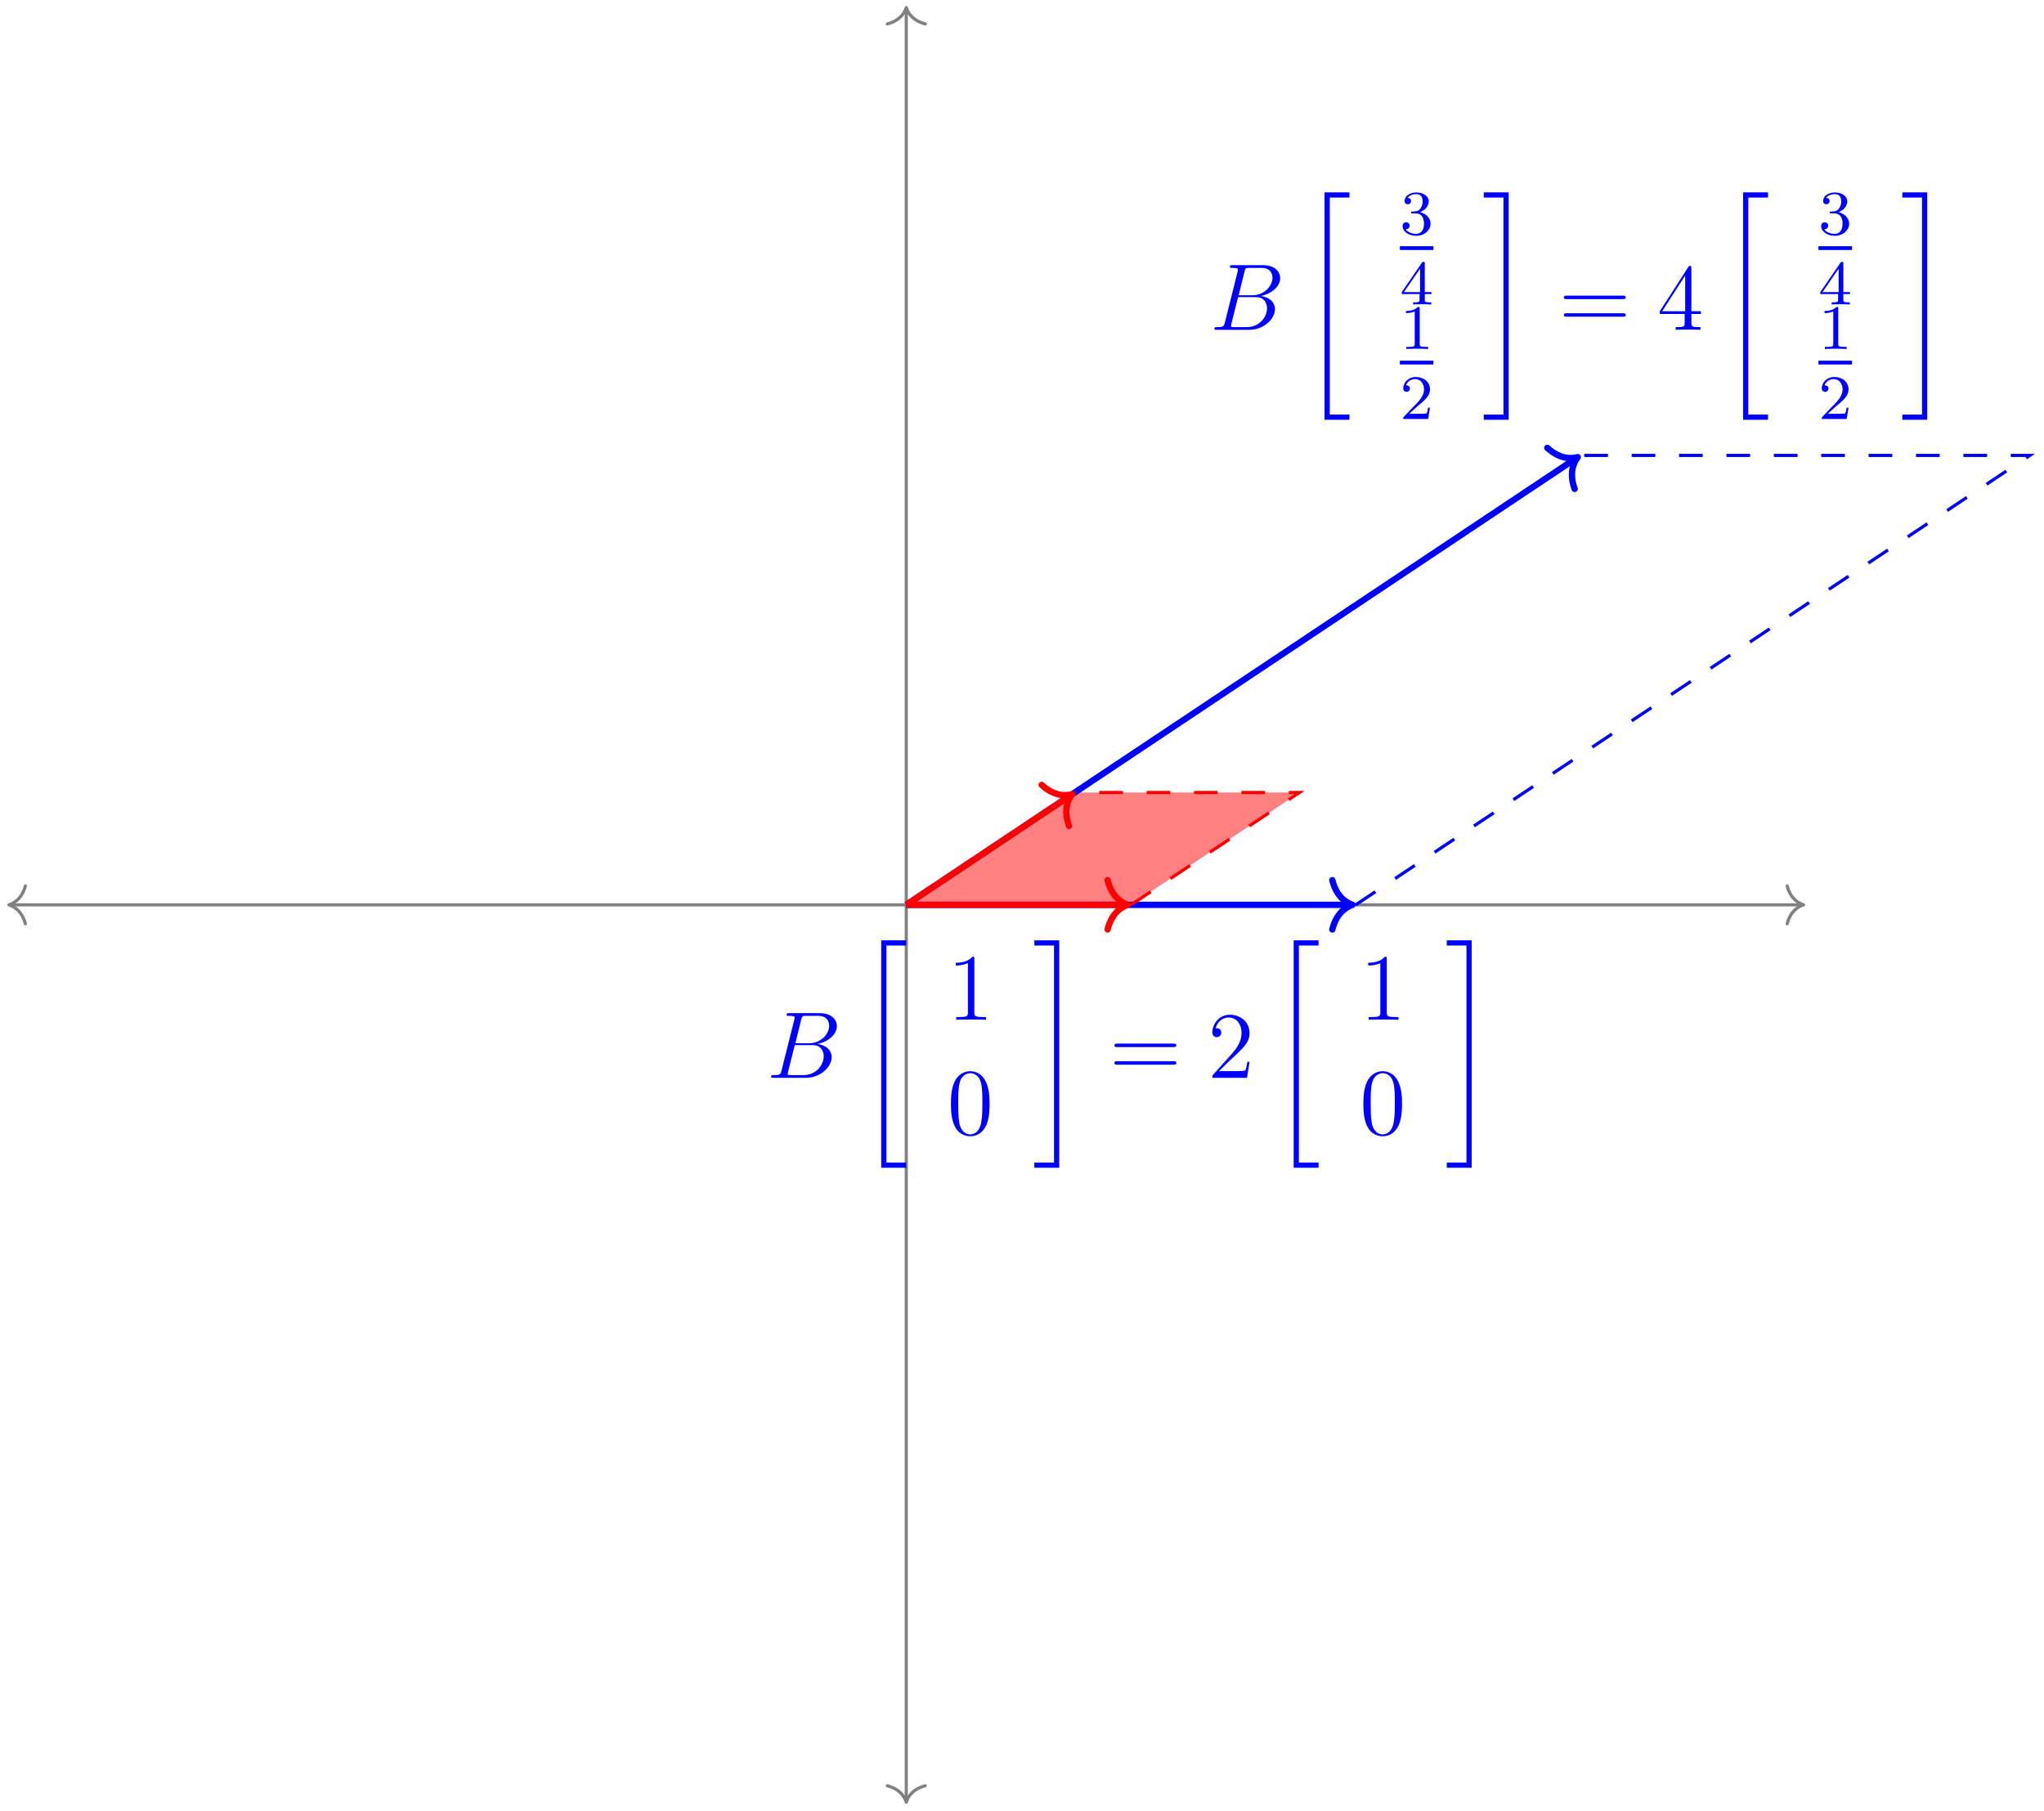
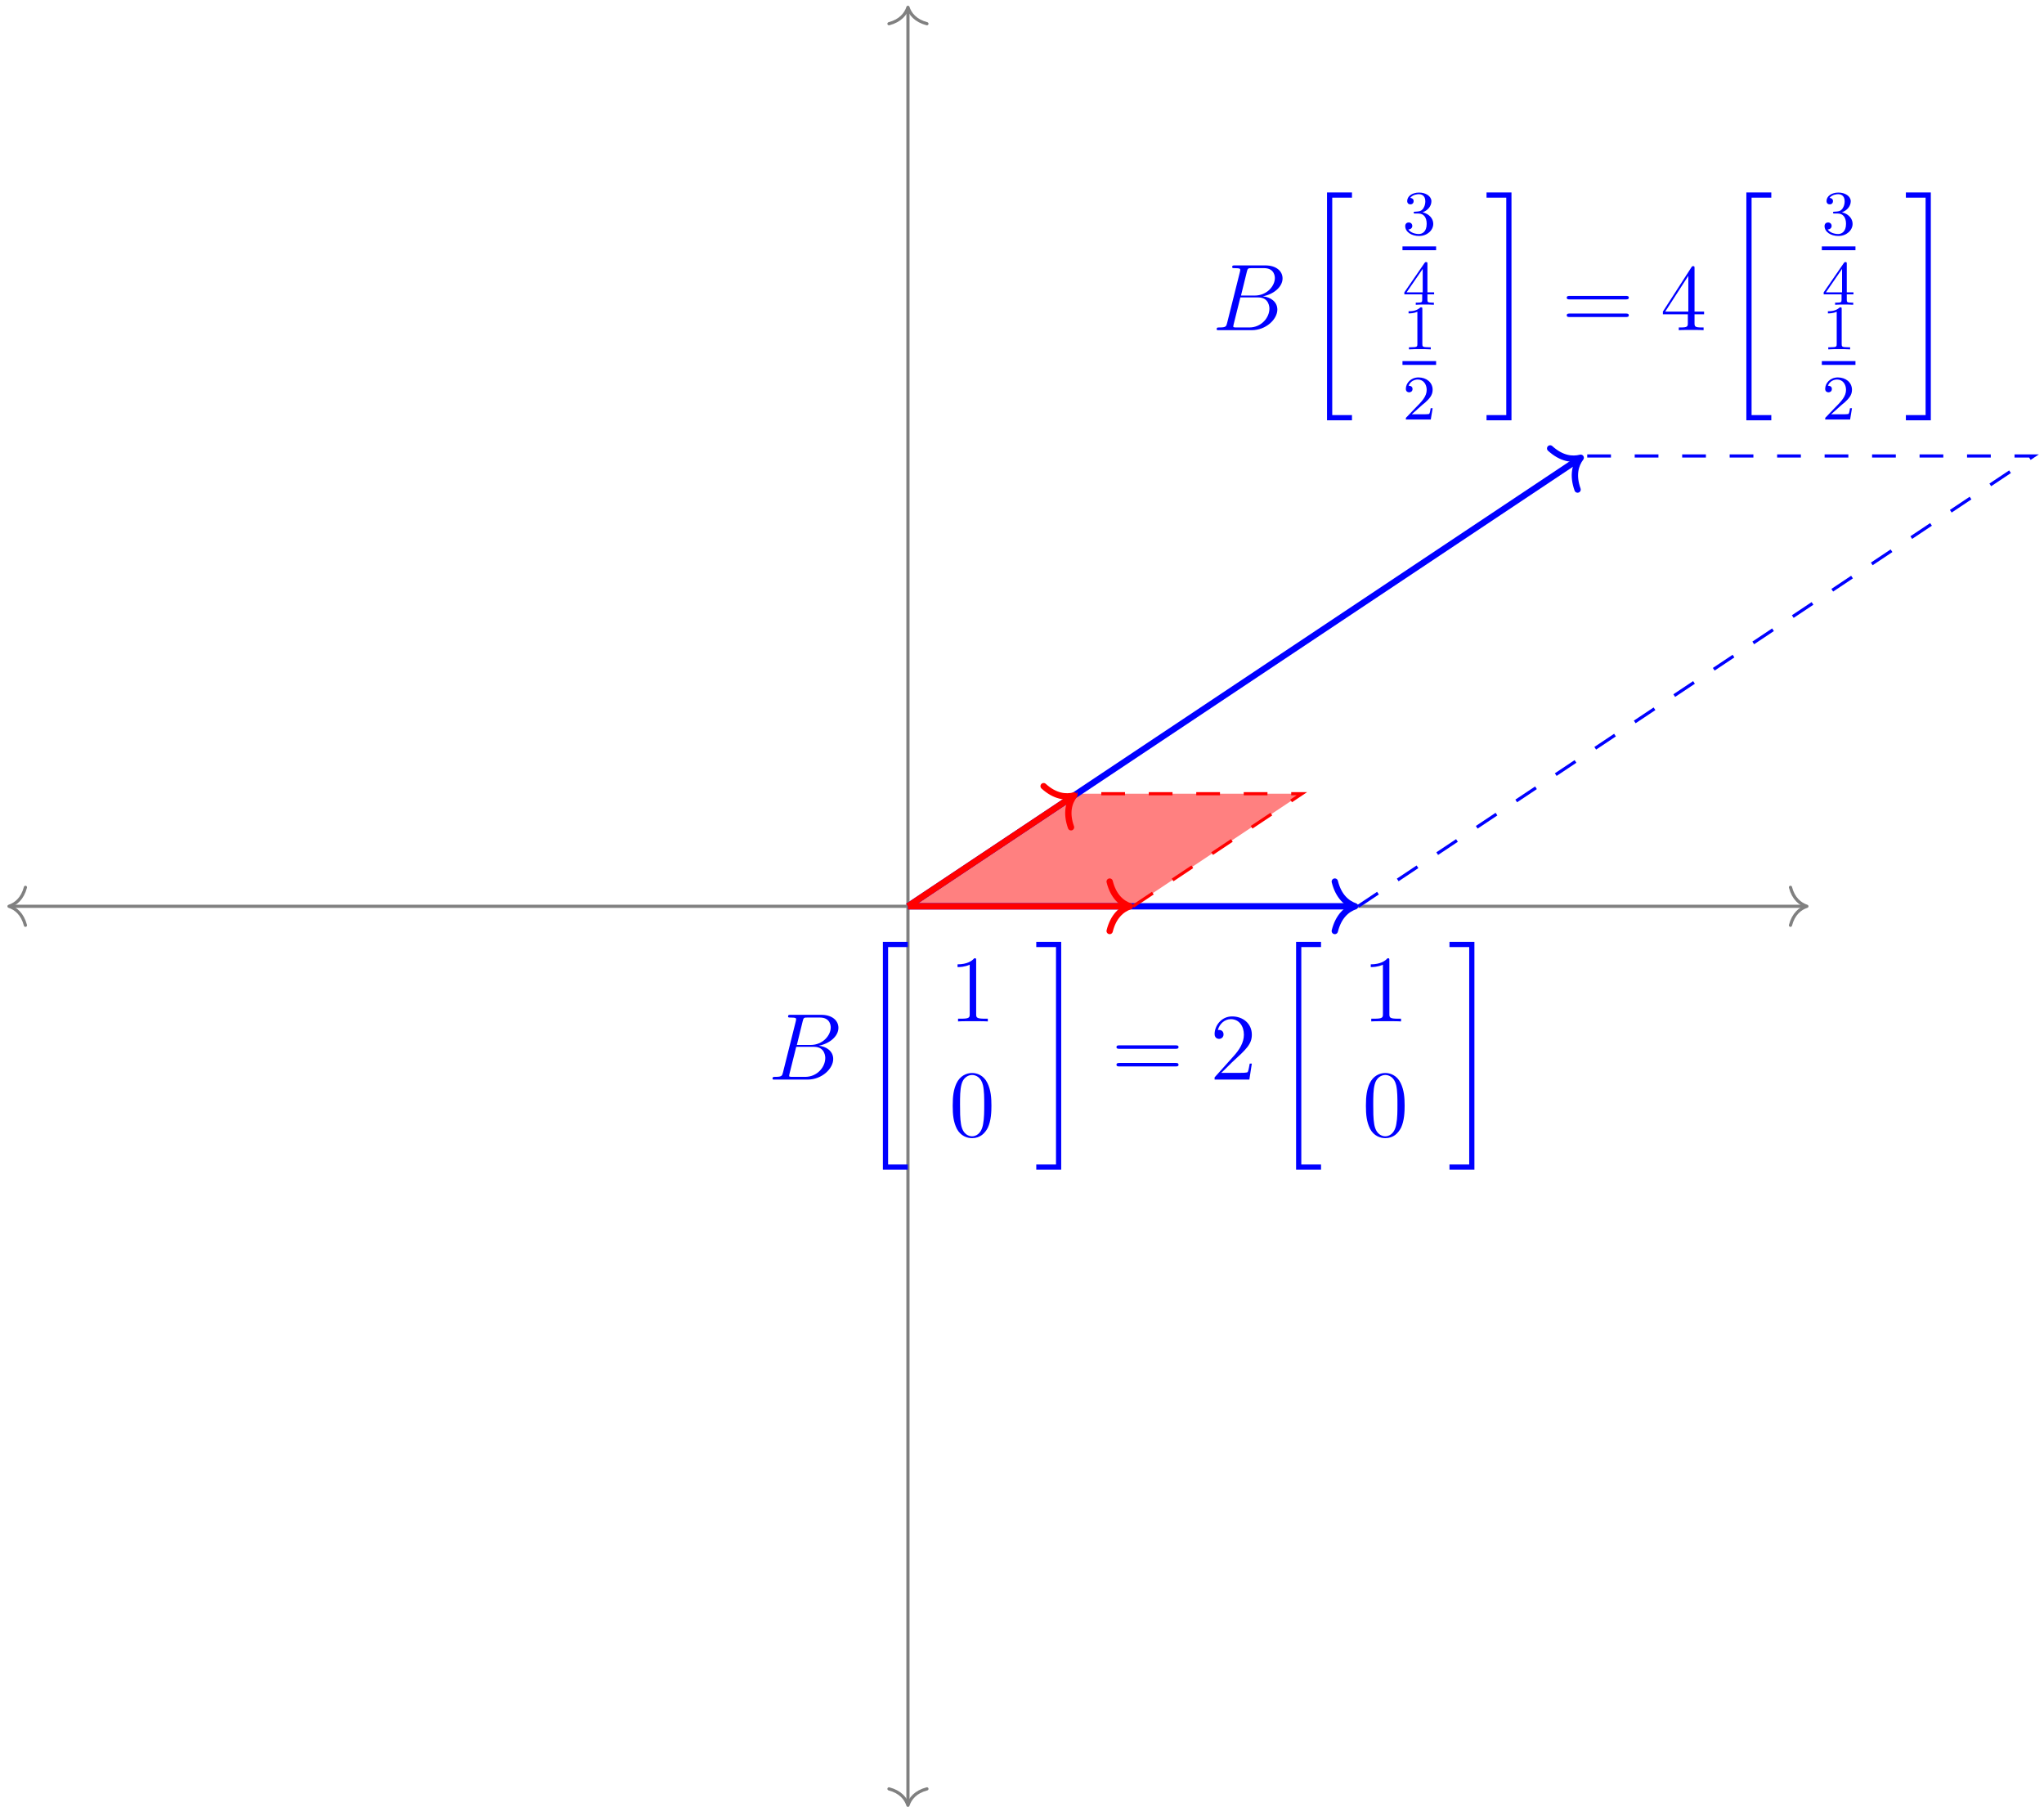
- <svg xmlns="http://www.w3.org/2000/svg" xmlns:xlink="http://www.w3.org/1999/xlink" width="257.84pt" height="228.423pt" viewBox="0 0 257.84 228.423" version="1.1">
+ <svg xmlns="http://www.w3.org/2000/svg" xmlns:xlink="http://www.w3.org/1999/xlink" width="257.36pt" height="228.56pt" viewBox="0 0 257.36 228.56" version="1.1">
  <defs>
    <g>
      <symbol overflow="visible" id="glyph0-0">
        <path style="stroke:none;" d="" />
      </symbol>
      <symbol overflow="visible" id="glyph0-1">
        <path style="stroke:none;" d="M 4.375 -7.344 C 4.484 -7.797 4.531 -7.812 5 -7.812 L 6.547 -7.812 C 7.906 -7.812 7.906 -6.672 7.906 -6.562 C 7.906 -5.594 6.938 -4.359 5.359 -4.359 L 3.641 -4.359 Z M 6.391 -4.266 C 7.703 -4.5 8.875 -5.422 8.875 -6.516 C 8.875 -7.453 8.062 -8.156 6.703 -8.156 L 2.875 -8.156 C 2.641 -8.156 2.531 -8.156 2.531 -7.938 C 2.531 -7.812 2.641 -7.812 2.828 -7.812 C 3.547 -7.812 3.547 -7.719 3.547 -7.594 C 3.547 -7.562 3.547 -7.5 3.5 -7.312 L 1.891 -0.891 C 1.781 -0.469 1.75 -0.344 0.922 -0.344 C 0.688 -0.344 0.578 -0.344 0.578 -0.125 C 0.578 0 0.641 0 0.891 0 L 4.984 0 C 6.812 0 8.219 -1.391 8.219 -2.594 C 8.219 -3.578 7.359 -4.172 6.391 -4.266 Z M 4.703 -0.344 L 3.078 -0.344 C 2.922 -0.344 2.891 -0.344 2.828 -0.359 C 2.688 -0.375 2.672 -0.391 2.672 -0.484 C 2.672 -0.578 2.703 -0.641 2.719 -0.75 L 3.562 -4.125 L 5.812 -4.125 C 7.219 -4.125 7.219 -2.812 7.219 -2.719 C 7.219 -1.562 6.188 -0.344 4.703 -0.344 Z M 4.703 -0.344 " />
      </symbol>
      <symbol overflow="visible" id="glyph1-0">
        <path style="stroke:none;" d="" />
      </symbol>
      <symbol overflow="visible" id="glyph1-1">
        <path style="stroke:none;" d="M 2.984 28.203 L 6.125 28.203 L 6.125 27.547 L 3.641 27.547 L 3.641 0.172 L 6.125 0.172 L 6.125 -0.484 L 2.984 -0.484 Z M 2.984 28.203 " />
      </symbol>
      <symbol overflow="visible" id="glyph1-2">
        <path style="stroke:none;" d="M 2.656 27.547 L 0.172 27.547 L 0.172 28.203 L 3.312 28.203 L 3.312 -0.484 L 0.172 -0.484 L 0.172 0.172 L 2.656 0.172 Z M 2.656 27.547 " />
      </symbol>
      <symbol overflow="visible" id="glyph2-0">
        <path style="stroke:none;" d="" />
      </symbol>
      <symbol overflow="visible" id="glyph2-1">
        <path style="stroke:none;" d="M 3.438 -7.656 C 3.438 -7.938 3.438 -7.953 3.203 -7.953 C 2.922 -7.625 2.312 -7.188 1.094 -7.188 L 1.094 -6.844 C 1.359 -6.844 1.953 -6.844 2.625 -7.141 L 2.625 -0.922 C 2.625 -0.484 2.578 -0.344 1.531 -0.344 L 1.156 -0.344 L 1.156 0 C 1.484 -0.031 2.641 -0.031 3.031 -0.031 C 3.438 -0.031 4.578 -0.031 4.906 0 L 4.906 -0.344 L 4.531 -0.344 C 3.484 -0.344 3.438 -0.484 3.438 -0.922 Z M 3.438 -7.656 " />
      </symbol>
      <symbol overflow="visible" id="glyph2-2">
        <path style="stroke:none;" d="M 5.359 -3.828 C 5.359 -4.812 5.297 -5.781 4.859 -6.688 C 4.375 -7.688 3.516 -7.953 2.922 -7.953 C 2.234 -7.953 1.391 -7.609 0.938 -6.609 C 0.609 -5.859 0.484 -5.109 0.484 -3.828 C 0.484 -2.672 0.578 -1.797 1 -0.938 C 1.469 -0.031 2.297 0.25 2.922 0.25 C 3.953 0.25 4.547 -0.375 4.906 -1.062 C 5.328 -1.953 5.359 -3.125 5.359 -3.828 Z M 2.922 0.016 C 2.531 0.016 1.75 -0.203 1.531 -1.5 C 1.406 -2.219 1.406 -3.125 1.406 -3.969 C 1.406 -4.953 1.406 -5.828 1.594 -6.531 C 1.797 -7.344 2.406 -7.703 2.922 -7.703 C 3.375 -7.703 4.062 -7.438 4.297 -6.406 C 4.453 -5.719 4.453 -4.781 4.453 -3.969 C 4.453 -3.172 4.453 -2.266 4.312 -1.531 C 4.094 -0.219 3.328 0.016 2.922 0.016 Z M 2.922 0.016 " />
      </symbol>
      <symbol overflow="visible" id="glyph2-3">
        <path style="stroke:none;" d="M 8.062 -3.875 C 8.234 -3.875 8.453 -3.875 8.453 -4.094 C 8.453 -4.312 8.25 -4.312 8.062 -4.312 L 1.031 -4.312 C 0.859 -4.312 0.641 -4.312 0.641 -4.094 C 0.641 -3.875 0.844 -3.875 1.031 -3.875 Z M 8.062 -1.656 C 8.234 -1.656 8.453 -1.656 8.453 -1.859 C 8.453 -2.094 8.25 -2.094 8.062 -2.094 L 1.031 -2.094 C 0.859 -2.094 0.641 -2.094 0.641 -1.875 C 0.641 -1.656 0.844 -1.656 1.031 -1.656 Z M 8.062 -1.656 " />
      </symbol>
      <symbol overflow="visible" id="glyph2-4">
        <path style="stroke:none;" d="M 5.266 -2.016 L 5 -2.016 C 4.953 -1.812 4.859 -1.141 4.75 -0.953 C 4.656 -0.844 3.984 -0.844 3.625 -0.844 L 1.406 -0.844 C 1.734 -1.125 2.469 -1.891 2.766 -2.172 C 4.594 -3.844 5.266 -4.469 5.266 -5.656 C 5.266 -7.031 4.172 -7.953 2.781 -7.953 C 1.406 -7.953 0.578 -6.766 0.578 -5.734 C 0.578 -5.125 1.109 -5.125 1.141 -5.125 C 1.406 -5.125 1.703 -5.312 1.703 -5.688 C 1.703 -6.031 1.484 -6.25 1.141 -6.25 C 1.047 -6.25 1.016 -6.25 0.984 -6.234 C 1.203 -7.047 1.859 -7.609 2.625 -7.609 C 3.641 -7.609 4.266 -6.75 4.266 -5.656 C 4.266 -4.641 3.688 -3.75 3 -2.984 L 0.578 -0.281 L 0.578 0 L 4.953 0 Z M 5.266 -2.016 " />
      </symbol>
      <symbol overflow="visible" id="glyph2-5">
        <path style="stroke:none;" d="M 4.312 -7.781 C 4.312 -8.016 4.312 -8.062 4.141 -8.062 C 4.047 -8.062 4.016 -8.062 3.922 -7.922 L 0.328 -2.344 L 0.328 -2 L 3.469 -2 L 3.469 -0.906 C 3.469 -0.469 3.438 -0.344 2.562 -0.344 L 2.328 -0.344 L 2.328 0 C 2.609 -0.031 3.547 -0.031 3.891 -0.031 C 4.219 -0.031 5.172 -0.031 5.453 0 L 5.453 -0.344 L 5.219 -0.344 C 4.344 -0.344 4.312 -0.469 4.312 -0.906 L 4.312 -2 L 5.516 -2 L 5.516 -2.344 L 4.312 -2.344 Z M 3.531 -6.844 L 3.531 -2.344 L 0.625 -2.344 Z M 3.531 -6.844 " />
      </symbol>
      <symbol overflow="visible" id="glyph3-0">
        <path style="stroke:none;" d="" />
      </symbol>
      <symbol overflow="visible" id="glyph3-1">
        <path style="stroke:none;" d="M 2.016 -2.656 C 2.641 -2.656 3.047 -2.203 3.047 -1.359 C 3.047 -0.359 2.484 -0.078 2.062 -0.078 C 1.625 -0.078 1.016 -0.234 0.734 -0.656 C 1.031 -0.656 1.234 -0.844 1.234 -1.094 C 1.234 -1.359 1.047 -1.531 0.781 -1.531 C 0.578 -1.531 0.344 -1.406 0.344 -1.078 C 0.344 -0.328 1.156 0.172 2.078 0.172 C 3.125 0.172 3.875 -0.562 3.875 -1.359 C 3.875 -2.031 3.344 -2.625 2.531 -2.812 C 3.156 -3.031 3.641 -3.562 3.641 -4.203 C 3.641 -4.844 2.922 -5.297 2.094 -5.297 C 1.234 -5.297 0.594 -4.844 0.594 -4.234 C 0.594 -3.938 0.781 -3.812 1 -3.812 C 1.25 -3.812 1.406 -3.984 1.406 -4.219 C 1.406 -4.516 1.141 -4.625 0.969 -4.625 C 1.312 -5.062 1.922 -5.094 2.062 -5.094 C 2.266 -5.094 2.875 -5.031 2.875 -4.203 C 2.875 -3.656 2.641 -3.312 2.531 -3.188 C 2.297 -2.938 2.109 -2.922 1.625 -2.891 C 1.469 -2.891 1.406 -2.875 1.406 -2.766 C 1.406 -2.656 1.484 -2.656 1.625 -2.656 Z M 2.016 -2.656 " />
      </symbol>
      <symbol overflow="visible" id="glyph3-2">
        <path style="stroke:none;" d="M 3.141 -5.156 C 3.141 -5.312 3.141 -5.375 2.969 -5.375 C 2.875 -5.375 2.859 -5.375 2.781 -5.266 L 0.234 -1.562 L 0.234 -1.312 L 2.484 -1.312 L 2.484 -0.641 C 2.484 -0.344 2.469 -0.266 1.844 -0.266 L 1.672 -0.266 L 1.672 0 C 2.344 -0.031 2.359 -0.031 2.812 -0.031 C 3.266 -0.031 3.281 -0.031 3.953 0 L 3.953 -0.266 L 3.781 -0.266 C 3.156 -0.266 3.141 -0.344 3.141 -0.641 L 3.141 -1.312 L 3.984 -1.312 L 3.984 -1.562 L 3.141 -1.562 Z M 2.547 -4.516 L 2.547 -1.562 L 0.516 -1.562 Z M 2.547 -4.516 " />
      </symbol>
      <symbol overflow="visible" id="glyph3-3">
        <path style="stroke:none;" d="M 2.5 -5.078 C 2.5 -5.297 2.484 -5.297 2.266 -5.297 C 1.938 -4.984 1.516 -4.797 0.766 -4.797 L 0.766 -4.531 C 0.984 -4.531 1.406 -4.531 1.875 -4.734 L 1.875 -0.656 C 1.875 -0.359 1.844 -0.266 1.094 -0.266 L 0.812 -0.266 L 0.812 0 C 1.141 -0.031 1.828 -0.031 2.188 -0.031 C 2.547 -0.031 3.234 -0.031 3.562 0 L 3.562 -0.266 L 3.281 -0.266 C 2.531 -0.266 2.5 -0.359 2.5 -0.656 Z M 2.5 -5.078 " />
      </symbol>
      <symbol overflow="visible" id="glyph3-4">
        <path style="stroke:none;" d="M 2.25 -1.625 C 2.375 -1.75 2.703 -2.016 2.844 -2.125 C 3.328 -2.578 3.797 -3.016 3.797 -3.734 C 3.797 -4.688 3 -5.297 2.016 -5.297 C 1.047 -5.297 0.422 -4.578 0.422 -3.859 C 0.422 -3.469 0.734 -3.422 0.844 -3.422 C 1.016 -3.422 1.266 -3.531 1.266 -3.844 C 1.266 -4.25 0.859 -4.25 0.766 -4.25 C 1 -4.844 1.531 -5.031 1.922 -5.031 C 2.656 -5.031 3.047 -4.406 3.047 -3.734 C 3.047 -2.906 2.469 -2.297 1.516 -1.344 L 0.516 -0.297 C 0.422 -0.219 0.422 -0.203 0.422 0 L 3.562 0 L 3.797 -1.422 L 3.547 -1.422 C 3.531 -1.266 3.469 -0.875 3.375 -0.719 C 3.328 -0.656 2.719 -0.656 2.594 -0.656 L 1.172 -0.656 Z M 2.25 -1.625 " />
      </symbol>
    </g>
    <clipPath id="clip1">
-       <path d="M 165 51 L 257.84 51 L 257.84 120 L 165 120 Z M 165 51 " />
+       <path d="M 165 51 L 257.359 51 L 257.359 120 L 165 120 Z M 165 51 " />
    </clipPath>
  </defs>
  <g id="surface1">
-     <path style=" stroke:none;fill-rule:nonzero;fill:rgb(100%,50%,50%);fill-opacity:1;" d="M 114.32 114.141 L 142.668 114.141 L 163.926 99.965 L 135.582 99.965 L 114.32 114.141 " />
-     <path style="fill:none;stroke-width:0.399;stroke-linecap:butt;stroke-linejoin:miter;stroke:rgb(50%,50%,50%);stroke-opacity:1;stroke-miterlimit:10;" d="M -112.988 -0 L 112.989 -0 " transform="matrix(1,0,0,-1,114.32,114.1402)" />
-     <path style="fill:none;stroke-width:0.399;stroke-linecap:round;stroke-linejoin:round;stroke:rgb(50%,50%,50%);stroke-opacity:1;stroke-miterlimit:10;" d="M -2.071 2.391 C -1.692 0.957 -0.848 0.278 -0.001 0 C -0.848 -0.281 -1.692 -0.957 -2.071 -2.39 " transform="matrix(-1,0,0,1,1.13203,114.1402)" />
-     <path style="fill:none;stroke-width:0.399;stroke-linecap:round;stroke-linejoin:round;stroke:rgb(50%,50%,50%);stroke-opacity:1;stroke-miterlimit:10;" d="M -2.07 2.39 C -1.695 0.957 -0.852 0.281 -0 -0 C -0.852 -0.278 -1.695 -0.957 -2.07 -2.391 " transform="matrix(1,0,0,-1,227.508,114.1402)" />
-     <path style="fill:none;stroke-width:0.399;stroke-linecap:butt;stroke-linejoin:miter;stroke:rgb(50%,50%,50%);stroke-opacity:1;stroke-miterlimit:10;" d="M 0 -112.989 L 0 112.988 " transform="matrix(1,0,0,-1,114.32,114.1402)" />
-     <path style="fill:none;stroke-width:0.399;stroke-linecap:round;stroke-linejoin:round;stroke:rgb(50%,50%,50%);stroke-opacity:1;stroke-miterlimit:10;" d="M -2.07 2.391 C -1.695 0.957 -0.852 0.278 -0 0 C -0.852 -0.277 -1.695 -0.957 -2.07 -2.39 " transform="matrix(0,1,1,0,114.32,227.3281)" />
-     <path style="fill:none;stroke-width:0.399;stroke-linecap:round;stroke-linejoin:round;stroke:rgb(50%,50%,50%);stroke-opacity:1;stroke-miterlimit:10;" d="M -2.071 2.39 C -1.692 0.957 -0.849 0.277 -0.001 -0 C -0.849 -0.278 -1.692 -0.957 -2.071 -2.391 " transform="matrix(0,-1,-1,0,114.32,0.95221)" />
-     <path style="fill:none;stroke-width:0.797;stroke-linecap:butt;stroke-linejoin:miter;stroke:rgb(0%,0%,100%);stroke-opacity:1;stroke-miterlimit:10;" d="M 0 -0 L 55.895 -0 " transform="matrix(1,0,0,-1,114.32,114.1402)" />
-     <path style="fill:none;stroke-width:0.797;stroke-linecap:round;stroke-linejoin:round;stroke:rgb(0%,0%,100%);stroke-opacity:1;stroke-miterlimit:10;" d="M -2.549 3.113 C -2.084 1.246 -1.045 0.363 -0.002 -0 C -1.045 -0.364 -2.084 -1.243 -2.549 -3.11 " transform="matrix(1,0,0,-1,170.6151,114.1402)" />
+     <path style=" stroke:none;fill-rule:nonzero;fill:rgb(100%,50%,50%);fill-opacity:1;" d="M 114.32 114.105 L 142.668 114.105 L 163.926 99.93 L 135.582 99.93 L 114.32 114.105 " />
+     <path style="fill:none;stroke-width:0.399;stroke-linecap:butt;stroke-linejoin:miter;stroke:rgb(50%,50%,50%);stroke-opacity:1;stroke-miterlimit:10;" d="M -112.988 -0 L 112.989 -0 " transform="matrix(1,0,0,-1,114.32,114.105)" />
+     <path style="fill:none;stroke-width:0.399;stroke-linecap:round;stroke-linejoin:round;stroke:rgb(50%,50%,50%);stroke-opacity:1;stroke-miterlimit:10;" d="M -2.071 2.391 C -1.692 0.958 -0.848 0.278 -0.001 0 C -0.848 -0.281 -1.692 -0.957 -2.071 -2.39 " transform="matrix(-1,0,0,1,1.13203,114.105)" />
+     <path style="fill:none;stroke-width:0.399;stroke-linecap:round;stroke-linejoin:round;stroke:rgb(50%,50%,50%);stroke-opacity:1;stroke-miterlimit:10;" d="M -2.07 2.39 C -1.695 0.957 -0.852 0.281 -0 -0 C -0.852 -0.278 -1.695 -0.958 -2.07 -2.391 " transform="matrix(1,0,0,-1,227.508,114.105)" />
+     <path style="fill:none;stroke-width:0.399;stroke-linecap:butt;stroke-linejoin:miter;stroke:rgb(50%,50%,50%);stroke-opacity:1;stroke-miterlimit:10;" d="M 0 -112.989 L 0 112.988 " transform="matrix(1,0,0,-1,114.32,114.105)" />
+     <path style="fill:none;stroke-width:0.399;stroke-linecap:round;stroke-linejoin:round;stroke:rgb(50%,50%,50%);stroke-opacity:1;stroke-miterlimit:10;" d="M -2.07 2.391 C -1.695 0.957 -0.852 0.278 -0 0 C -0.852 -0.277 -1.695 -0.957 -2.07 -2.39 " transform="matrix(0,1,1,0,114.32,227.293)" />
+     <path style="fill:none;stroke-width:0.399;stroke-linecap:round;stroke-linejoin:round;stroke:rgb(50%,50%,50%);stroke-opacity:1;stroke-miterlimit:10;" d="M -2.071 2.39 C -1.692 0.957 -0.849 0.277 -0.001 -0 C -0.849 -0.278 -1.692 -0.957 -2.071 -2.391 " transform="matrix(0,-1,-1,0,114.32,0.91703)" />
+     <path style="fill:none;stroke-width:0.797;stroke-linecap:butt;stroke-linejoin:miter;stroke:rgb(0%,0%,100%);stroke-opacity:1;stroke-miterlimit:10;" d="M 0 -0 L 55.895 -0 " transform="matrix(1,0,0,-1,114.32,114.105)" />
+     <path style="fill:none;stroke-width:0.797;stroke-linecap:round;stroke-linejoin:round;stroke:rgb(0%,0%,100%);stroke-opacity:1;stroke-miterlimit:10;" d="M -2.549 3.113 C -2.084 1.246 -1.045 0.363 -0.002 -0 C -1.045 -0.364 -2.084 -1.243 -2.549 -3.11 " transform="matrix(1,0,0,-1,170.6151,114.105)" />
    <g style="fill:rgb(0%,0%,100%);fill-opacity:1;">
-       <use xlink:href="#glyph0-1" x="96.691" y="135.958" />
+       <use xlink:href="#glyph0-1" x="96.691" y="135.923" />
    </g>
    <g style="fill:rgb(0%,0%,100%);fill-opacity:1;">
-       <use xlink:href="#glyph1-1" x="108.18" y="119.101" />
+       <use xlink:href="#glyph1-1" x="108.18" y="119.066" />
    </g>
    <g style="fill:rgb(0%,0%,100%);fill-opacity:1;">
-       <use xlink:href="#glyph2-1" x="119.471" y="128.635" />
+       <use xlink:href="#glyph2-1" x="119.471" y="128.6" />
    </g>
    <g style="fill:rgb(0%,0%,100%);fill-opacity:1;">
-       <use xlink:href="#glyph2-2" x="119.471" y="143.081" />
+       <use xlink:href="#glyph2-2" x="119.471" y="143.046" />
    </g>
    <g style="fill:rgb(0%,0%,100%);fill-opacity:1;">
-       <use xlink:href="#glyph1-2" x="130.305" y="119.101" />
+       <use xlink:href="#glyph1-2" x="130.305" y="119.066" />
    </g>
    <g style="fill:rgb(0%,0%,100%);fill-opacity:1;">
-       <use xlink:href="#glyph2-3" x="139.936" y="135.958" />
+       <use xlink:href="#glyph2-3" x="139.936" y="135.923" />
    </g>
    <g style="fill:rgb(0%,0%,100%);fill-opacity:1;">
-       <use xlink:href="#glyph2-4" x="152.353" y="135.958" />
+       <use xlink:href="#glyph2-4" x="152.353" y="135.923" />
    </g>
    <g style="fill:rgb(0%,0%,100%);fill-opacity:1;">
-       <use xlink:href="#glyph1-1" x="160.206" y="119.101" />
+       <use xlink:href="#glyph1-1" x="160.206" y="119.066" />
    </g>
    <g style="fill:rgb(0%,0%,100%);fill-opacity:1;">
-       <use xlink:href="#glyph2-1" x="171.498" y="128.635" />
+       <use xlink:href="#glyph2-1" x="171.498" y="128.6" />
    </g>
    <g style="fill:rgb(0%,0%,100%);fill-opacity:1;">
-       <use xlink:href="#glyph2-2" x="171.498" y="143.081" />
+       <use xlink:href="#glyph2-2" x="171.498" y="143.046" />
    </g>
    <g style="fill:rgb(0%,0%,100%);fill-opacity:1;">
-       <use xlink:href="#glyph1-2" x="182.332" y="119.101" />
+       <use xlink:href="#glyph1-2" x="182.332" y="119.066" />
    </g>
-     <path style="fill:none;stroke-width:0.797;stroke-linecap:butt;stroke-linejoin:miter;stroke:rgb(0%,0%,100%);stroke-opacity:1;stroke-miterlimit:10;" d="M 0 -0 L 84.379 56.253 " transform="matrix(1,0,0,-1,114.32,114.1402)" />
-     <path style="fill:none;stroke-width:0.797;stroke-linecap:round;stroke-linejoin:round;stroke:rgb(0%,0%,100%);stroke-opacity:1;stroke-miterlimit:10;" d="M -2.551 3.113 C -2.084 1.243 -1.046 0.363 -0.001 0.001 C -1.047 -0.364 -2.085 -1.244 -2.551 -3.112 " transform="matrix(0.83202,-0.55467,-0.55467,-0.83202,199.0289,57.6676)" />
+     <path style="fill:none;stroke-width:0.797;stroke-linecap:butt;stroke-linejoin:miter;stroke:rgb(0%,0%,100%);stroke-opacity:1;stroke-miterlimit:10;" d="M 0 -0 L 84.379 56.253 " transform="matrix(1,0,0,-1,114.32,114.105)" />
+     <path style="fill:none;stroke-width:0.797;stroke-linecap:round;stroke-linejoin:round;stroke:rgb(0%,0%,100%);stroke-opacity:1;stroke-miterlimit:10;" d="M -2.551 3.113 C -2.084 1.243 -1.046 0.363 -0.001 0.001 C -1.047 -0.364 -2.085 -1.244 -2.551 -3.112 " transform="matrix(0.83202,-0.55467,-0.55467,-0.83202,199.0289,57.63242)" />
    <g style="fill:rgb(0%,0%,100%);fill-opacity:1;">
-       <use xlink:href="#glyph0-1" x="152.612" y="41.606" />
+       <use xlink:href="#glyph0-1" x="152.612" y="41.571" />
    </g>
    <g style="fill:rgb(0%,0%,100%);fill-opacity:1;">
-       <use xlink:href="#glyph1-1" x="164.101" y="24.749" />
+       <use xlink:href="#glyph1-1" x="164.101" y="24.714" />
    </g>
    <g style="fill:rgb(0%,0%,100%);fill-opacity:1;">
-       <use xlink:href="#glyph3-1" x="176.587" y="29.576" />
+       <use xlink:href="#glyph3-1" x="176.587" y="29.541" />
    </g>
-     <path style="fill:none;stroke-width:0.478;stroke-linecap:butt;stroke-linejoin:miter;stroke:rgb(0%,0%,100%);stroke-opacity:1;stroke-miterlimit:10;" d="M 186.254 -88.876 L 190.488 -88.876 " transform="matrix(1,0,0,-1,-9.668,-57.57882)" />
+     <path style="fill:none;stroke-width:0.478;stroke-linecap:butt;stroke-linejoin:miter;stroke:rgb(0%,0%,100%);stroke-opacity:1;stroke-miterlimit:10;" d="M 186.254 -88.876 L 190.488 -88.876 " transform="matrix(1,0,0,-1,-9.668,-57.614)" />
    <g style="fill:rgb(0%,0%,100%);fill-opacity:1;">
-       <use xlink:href="#glyph3-2" x="176.587" y="38.406" />
+       <use xlink:href="#glyph3-2" x="176.587" y="38.371" />
    </g>
    <g style="fill:rgb(0%,0%,100%);fill-opacity:1;">
-       <use xlink:href="#glyph3-3" x="176.587" y="44.022" />
+       <use xlink:href="#glyph3-3" x="176.587" y="43.987" />
    </g>
-     <path style="fill:none;stroke-width:0.478;stroke-linecap:butt;stroke-linejoin:miter;stroke:rgb(0%,0%,100%);stroke-opacity:1;stroke-miterlimit:10;" d="M 186.254 -103.317 L 190.488 -103.317 " transform="matrix(1,0,0,-1,-9.668,-57.57882)" />
+     <path style="fill:none;stroke-width:0.478;stroke-linecap:butt;stroke-linejoin:miter;stroke:rgb(0%,0%,100%);stroke-opacity:1;stroke-miterlimit:10;" d="M 186.254 -103.317 L 190.488 -103.317 " transform="matrix(1,0,0,-1,-9.668,-57.614)" />
    <g style="fill:rgb(0%,0%,100%);fill-opacity:1;">
-       <use xlink:href="#glyph3-4" x="176.587" y="52.852" />
+       <use xlink:href="#glyph3-4" x="176.587" y="52.817" />
    </g>
    <g style="fill:rgb(0%,0%,100%);fill-opacity:1;">
-       <use xlink:href="#glyph1-2" x="186.998" y="24.749" />
+       <use xlink:href="#glyph1-2" x="186.998" y="24.714" />
    </g>
    <g style="fill:rgb(0%,0%,100%);fill-opacity:1;">
-       <use xlink:href="#glyph2-3" x="196.629" y="41.606" />
+       <use xlink:href="#glyph2-3" x="196.629" y="41.571" />
    </g>
    <g style="fill:rgb(0%,0%,100%);fill-opacity:1;">
-       <use xlink:href="#glyph2-5" x="209.046" y="41.606" />
+       <use xlink:href="#glyph2-5" x="209.046" y="41.571" />
    </g>
    <g style="fill:rgb(0%,0%,100%);fill-opacity:1;">
-       <use xlink:href="#glyph1-1" x="216.9" y="24.749" />
+       <use xlink:href="#glyph1-1" x="216.9" y="24.714" />
    </g>
    <g style="fill:rgb(0%,0%,100%);fill-opacity:1;">
-       <use xlink:href="#glyph3-1" x="229.386" y="29.576" />
+       <use xlink:href="#glyph3-1" x="229.386" y="29.541" />
    </g>
-     <path style="fill:none;stroke-width:0.478;stroke-linecap:butt;stroke-linejoin:miter;stroke:rgb(0%,0%,100%);stroke-opacity:1;stroke-miterlimit:10;" d="M 239.055 -88.876 L 243.289 -88.876 " transform="matrix(1,0,0,-1,-9.668,-57.57882)" />
+     <path style="fill:none;stroke-width:0.478;stroke-linecap:butt;stroke-linejoin:miter;stroke:rgb(0%,0%,100%);stroke-opacity:1;stroke-miterlimit:10;" d="M 239.055 -88.876 L 243.289 -88.876 " transform="matrix(1,0,0,-1,-9.668,-57.614)" />
    <g style="fill:rgb(0%,0%,100%);fill-opacity:1;">
-       <use xlink:href="#glyph3-2" x="229.386" y="38.406" />
+       <use xlink:href="#glyph3-2" x="229.386" y="38.371" />
    </g>
    <g style="fill:rgb(0%,0%,100%);fill-opacity:1;">
-       <use xlink:href="#glyph3-3" x="229.386" y="44.022" />
+       <use xlink:href="#glyph3-3" x="229.386" y="43.987" />
    </g>
-     <path style="fill:none;stroke-width:0.478;stroke-linecap:butt;stroke-linejoin:miter;stroke:rgb(0%,0%,100%);stroke-opacity:1;stroke-miterlimit:10;" d="M 239.055 -103.317 L 243.289 -103.317 " transform="matrix(1,0,0,-1,-9.668,-57.57882)" />
+     <path style="fill:none;stroke-width:0.478;stroke-linecap:butt;stroke-linejoin:miter;stroke:rgb(0%,0%,100%);stroke-opacity:1;stroke-miterlimit:10;" d="M 239.055 -103.317 L 243.289 -103.317 " transform="matrix(1,0,0,-1,-9.668,-57.614)" />
    <g style="fill:rgb(0%,0%,100%);fill-opacity:1;">
-       <use xlink:href="#glyph3-4" x="229.386" y="52.852" />
+       <use xlink:href="#glyph3-4" x="229.386" y="52.817" />
    </g>
    <g style="fill:rgb(0%,0%,100%);fill-opacity:1;">
-       <use xlink:href="#glyph1-2" x="239.797" y="24.749" />
+       <use xlink:href="#glyph1-2" x="239.797" y="24.714" />
    </g>
-     <path style="fill:none;stroke-width:0.797;stroke-linecap:butt;stroke-linejoin:miter;stroke:rgb(100%,0%,0%);stroke-opacity:1;stroke-miterlimit:10;" d="M 0 -0 L 27.551 -0 " transform="matrix(1,0,0,-1,114.32,114.1402)" />
-     <path style="fill:none;stroke-width:0.797;stroke-linecap:round;stroke-linejoin:round;stroke:rgb(100%,0%,0%);stroke-opacity:1;stroke-miterlimit:10;" d="M -2.55 3.113 C -2.085 1.246 -1.046 0.363 0.001 -0 C -1.046 -0.364 -2.085 -1.243 -2.55 -3.11 " transform="matrix(1,0,0,-1,142.2683,114.1402)" />
-     <path style="fill:none;stroke-width:0.797;stroke-linecap:butt;stroke-linejoin:miter;stroke:rgb(100%,0%,0%);stroke-opacity:1;stroke-miterlimit:10;" d="M 0 -0 L 20.598 13.73 " transform="matrix(1,0,0,-1,114.32,114.1402)" />
-     <path style="fill:none;stroke-width:0.797;stroke-linecap:round;stroke-linejoin:round;stroke:rgb(100%,0%,0%);stroke-opacity:1;stroke-miterlimit:10;" d="M -2.55 3.109 C -2.084 1.244 -1.046 0.365 0.001 -0.001 C -1.047 -0.362 -2.085 -1.243 -2.551 -3.111 " transform="matrix(0.83202,-0.55466,-0.55466,-0.83202,135.2485,100.1878)" />
-     <path style="fill:none;stroke-width:0.399;stroke-linecap:butt;stroke-linejoin:miter;stroke:rgb(100%,0%,0%);stroke-opacity:1;stroke-dasharray:2.989,2.989;stroke-miterlimit:10;" d="M 28.348 -0 L 49.606 14.175 L 21.262 14.175 " transform="matrix(1,0,0,-1,114.32,114.1402)" />
+     <path style="fill:none;stroke-width:0.797;stroke-linecap:butt;stroke-linejoin:miter;stroke:rgb(100%,0%,0%);stroke-opacity:1;stroke-miterlimit:10;" d="M 0 -0 L 27.551 -0 " transform="matrix(1,0,0,-1,114.32,114.105)" />
+     <path style="fill:none;stroke-width:0.797;stroke-linecap:round;stroke-linejoin:round;stroke:rgb(100%,0%,0%);stroke-opacity:1;stroke-miterlimit:10;" d="M -2.55 3.113 C -2.085 1.246 -1.046 0.363 0.001 -0 C -1.046 -0.364 -2.085 -1.243 -2.55 -3.11 " transform="matrix(1,0,0,-1,142.2683,114.105)" />
+     <path style="fill:none;stroke-width:0.797;stroke-linecap:butt;stroke-linejoin:miter;stroke:rgb(100%,0%,0%);stroke-opacity:1;stroke-miterlimit:10;" d="M 0 -0 L 20.598 13.73 " transform="matrix(1,0,0,-1,114.32,114.105)" />
+     <path style="fill:none;stroke-width:0.797;stroke-linecap:round;stroke-linejoin:round;stroke:rgb(100%,0%,0%);stroke-opacity:1;stroke-miterlimit:10;" d="M -2.55 3.109 C -2.084 1.244 -1.046 0.365 0.001 -0.001 C -1.047 -0.362 -2.085 -1.243 -2.551 -3.111 " transform="matrix(0.83202,-0.55466,-0.55466,-0.83202,135.2485,100.1526)" />
+     <path style="fill:none;stroke-width:0.399;stroke-linecap:butt;stroke-linejoin:miter;stroke:rgb(100%,0%,0%);stroke-opacity:1;stroke-dasharray:2.989,2.989;stroke-miterlimit:10;" d="M 28.348 -0 L 49.606 14.175 L 21.262 14.175 " transform="matrix(1,0,0,-1,114.32,114.105)" />
    <g clip-path="url(#clip1)" clip-rule="nonzero">
-       <path style="fill:none;stroke-width:0.399;stroke-linecap:butt;stroke-linejoin:miter;stroke:rgb(0%,0%,100%);stroke-opacity:1;stroke-dasharray:2.989,2.989;stroke-miterlimit:10;" d="M 56.692 -0 L 141.735 56.695 L 85.039 56.695 " transform="matrix(1,0,0,-1,114.32,114.1402)" />
+       <path style="fill:none;stroke-width:0.399;stroke-linecap:butt;stroke-linejoin:miter;stroke:rgb(0%,0%,100%);stroke-opacity:1;stroke-dasharray:2.989,2.989;stroke-miterlimit:10;" d="M 56.692 -0 L 141.735 56.695 L 85.039 56.695 " transform="matrix(1,0,0,-1,114.32,114.105)" />
    </g>
  </g>
</svg>
